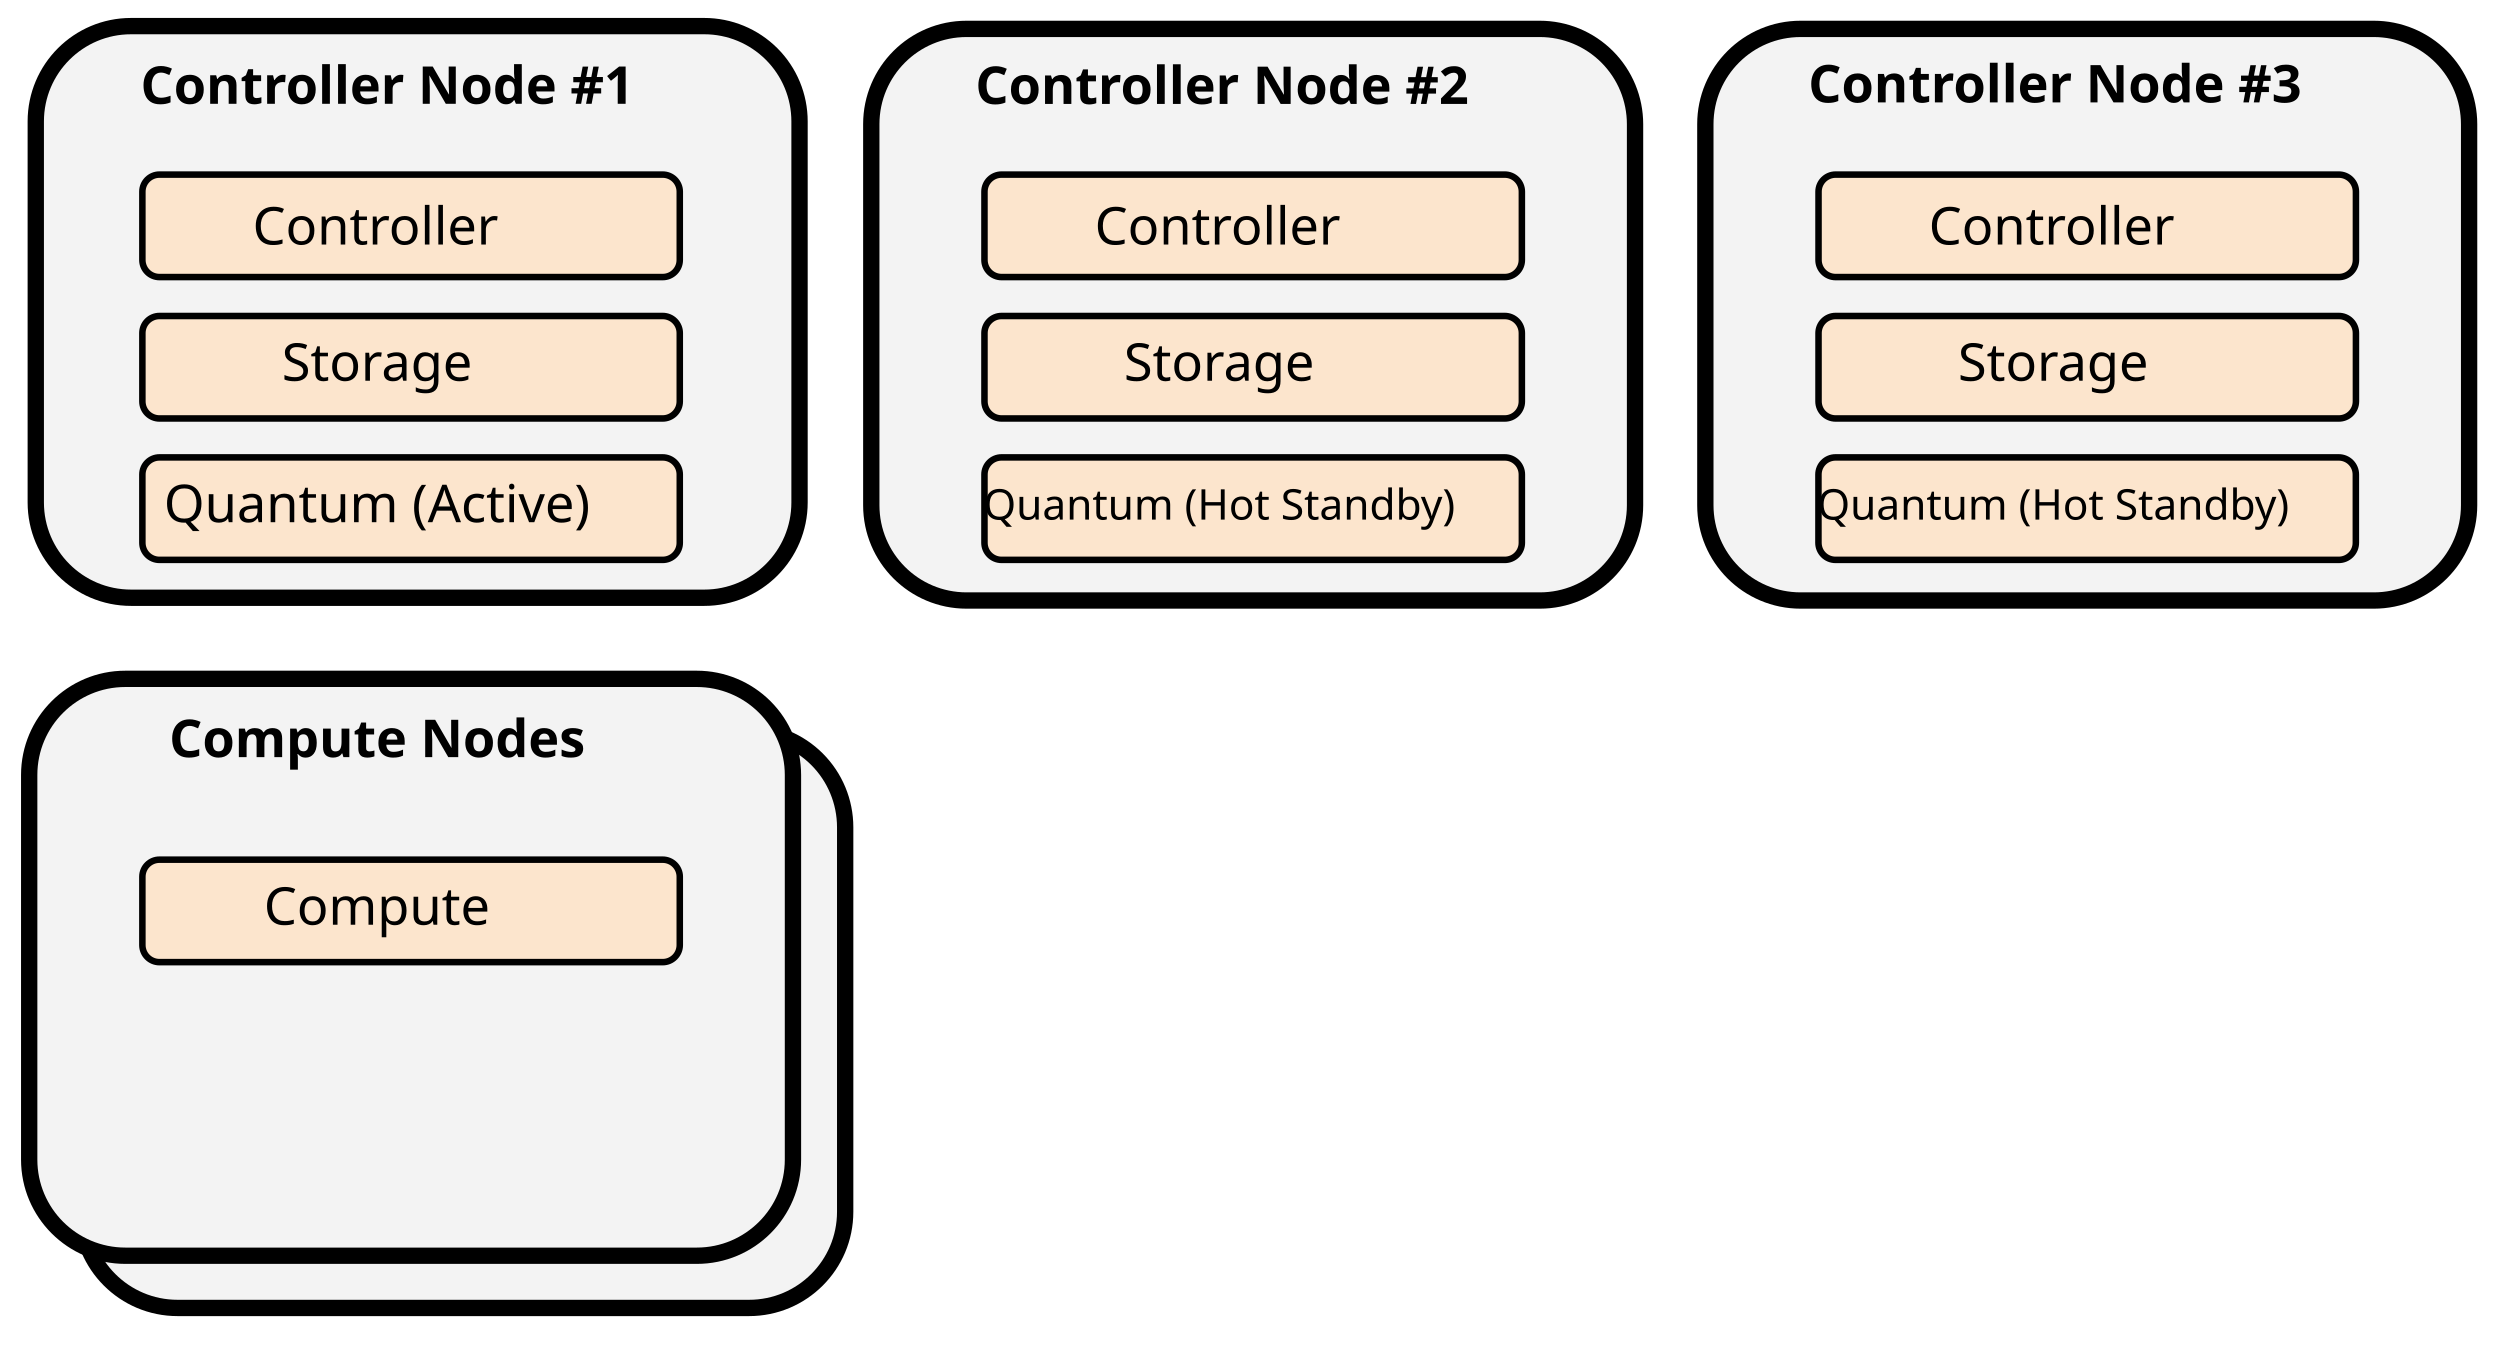
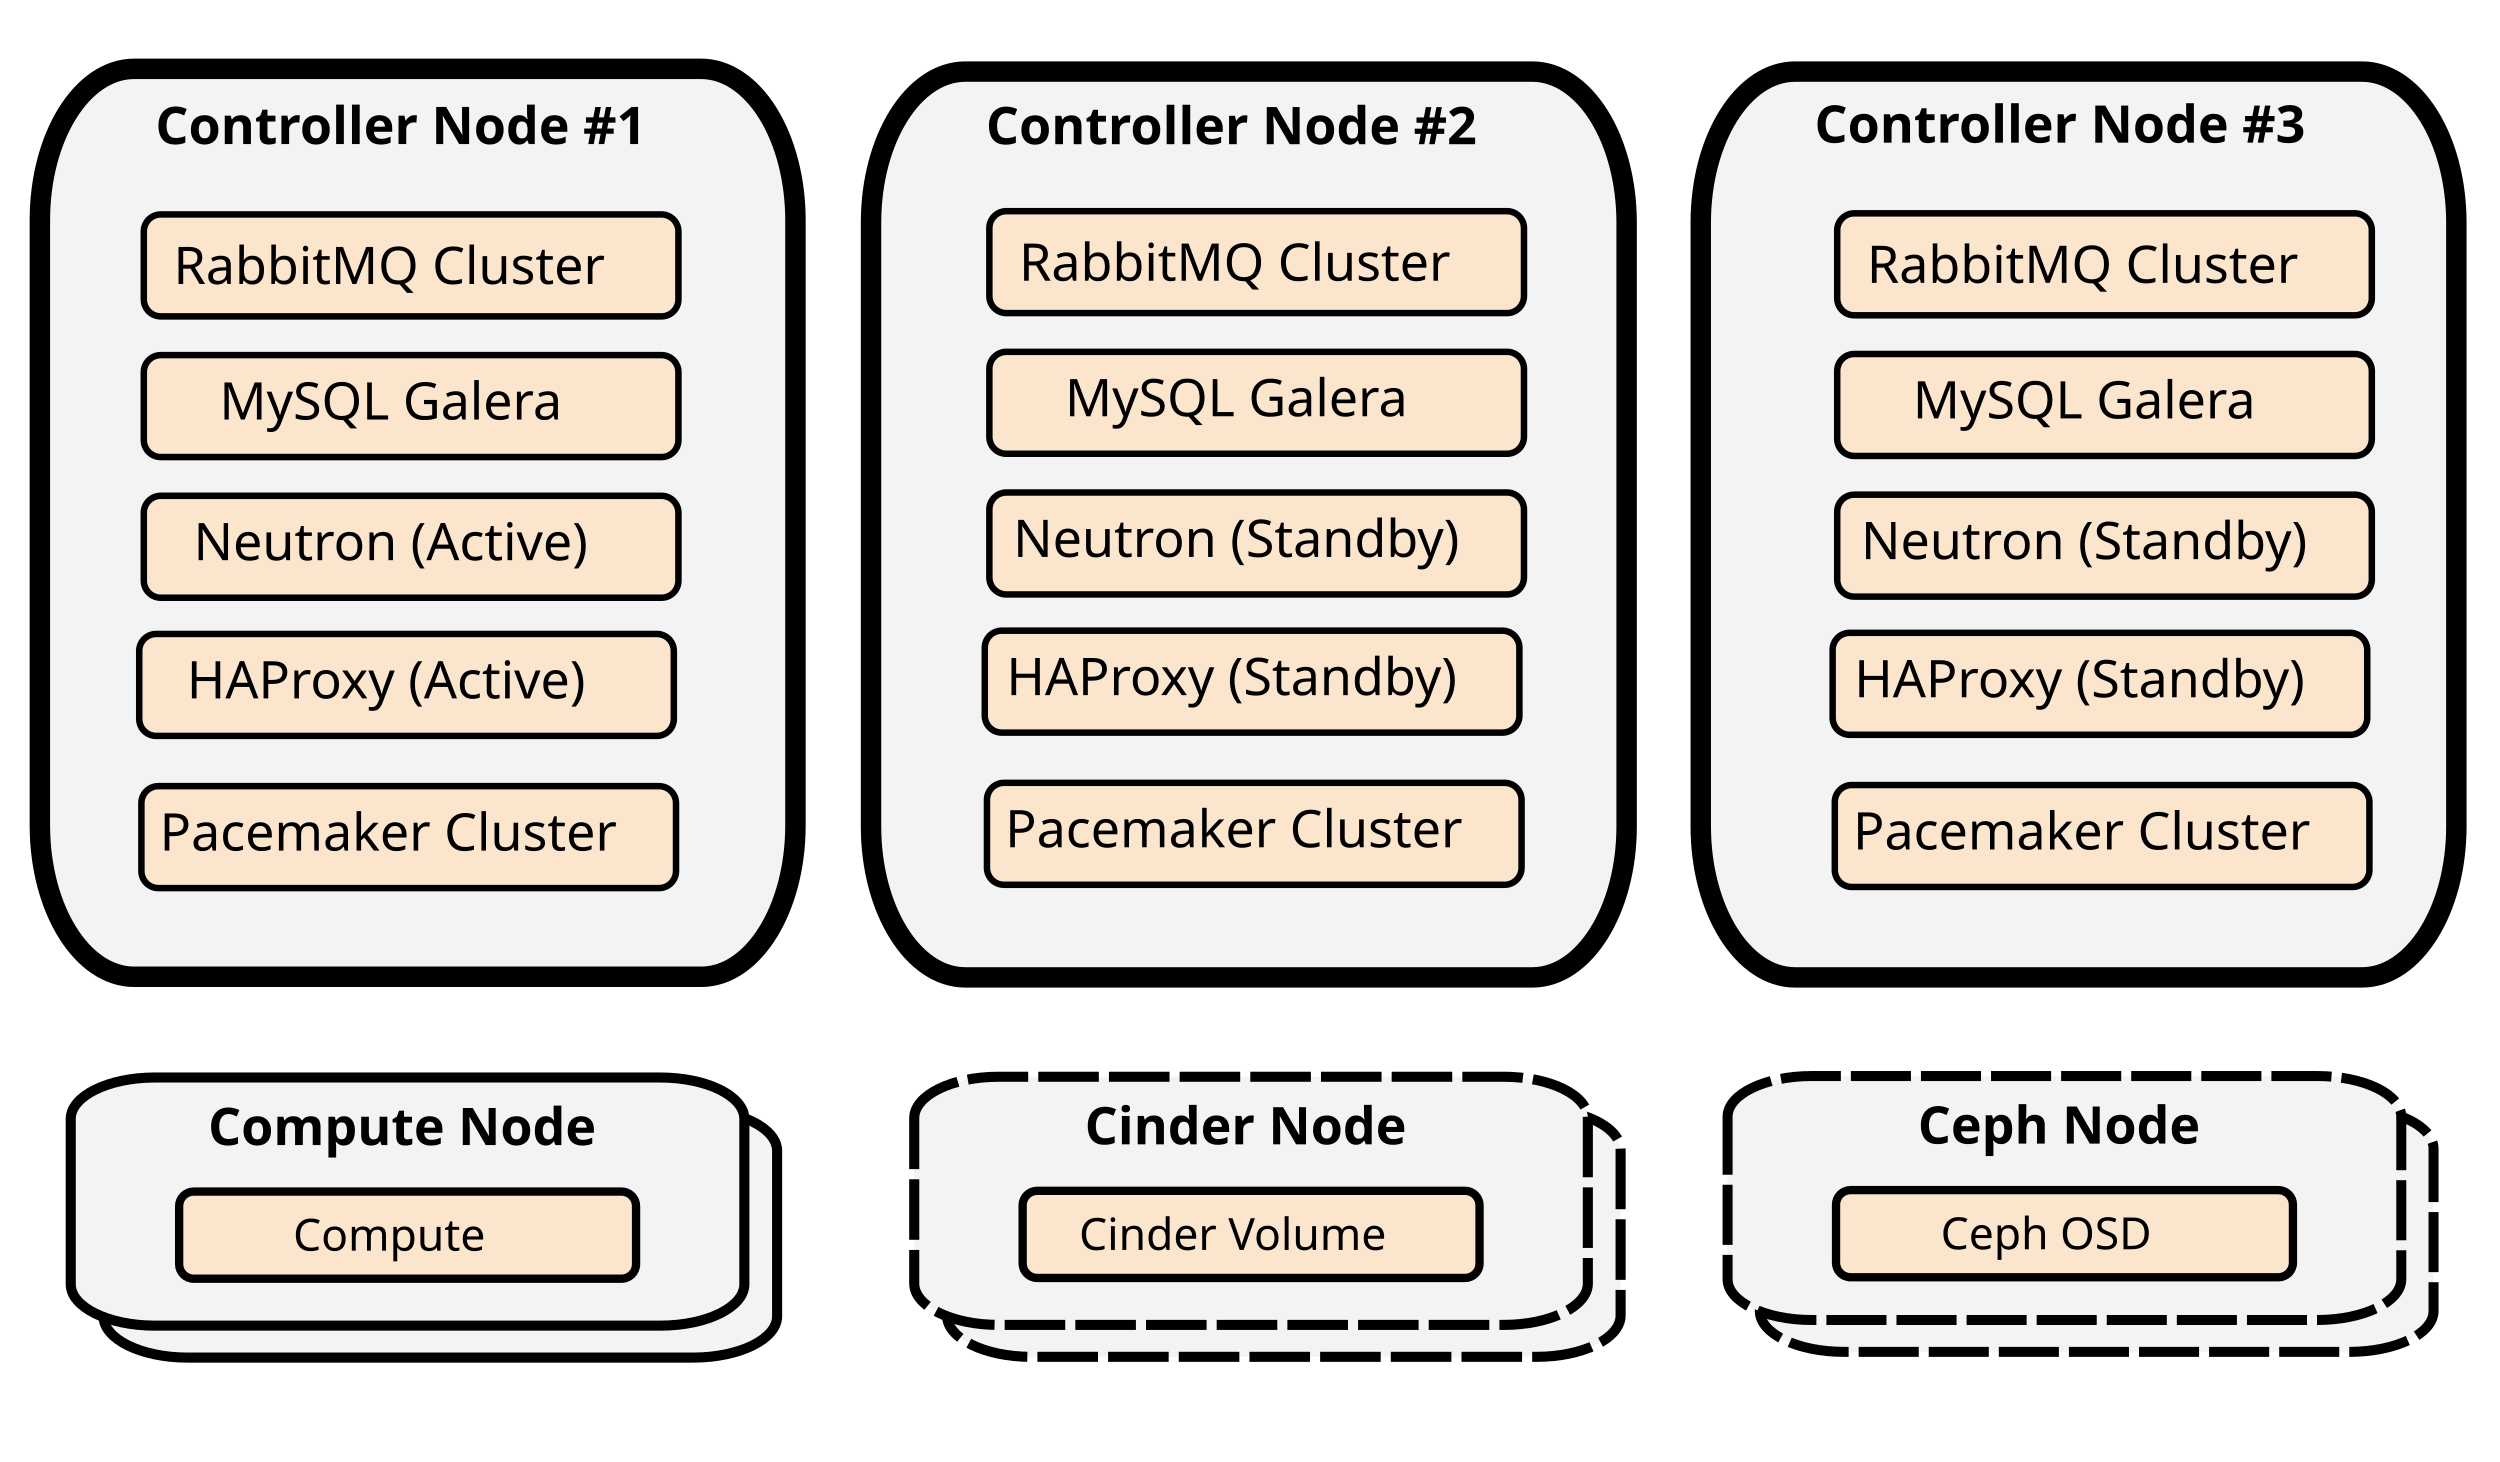
- <svg xmlns="http://www.w3.org/2000/svg" version="1.1" viewBox="0.0 0.0 766.0 412.0" fill="none" stroke="none" stroke-linecap="square" stroke-miterlimit="10" id="svg2" width="100%" height="100%">
+ <svg xmlns="http://www.w3.org/2000/svg" version="1.1" viewBox="0 0 770 450" stroke-miterlimit="10" id="svg2" width="100%" height="100%" style="fill:none;stroke:none">
  <defs id="defs101" />
  <clipPath id="p.0">
-     <path d="m0 0l766.0 0l0 412.0l-766.0 0l0 -412.0z" clip-rule="nonzero" id="path5" />
+     <path d="M 0,0 766,0 766,412 0,412 0,0 z" clip-rule="nonzero" id="path5" />
  </clipPath>
-   <g clip-path="url(#p.0)" id="g7">
-     <path fill="#000000" fill-opacity="0.0" d="m0 0l766.871 0l0 412.932l-766.871 0z" fill-rule="nonzero" id="path9" />
-     <path fill="#f3f3f3" d="m24.946 253.46l0 0c0 -16.27 13.19 -29.46 29.46 -29.46l175.096 0c7.813 0 15.307 3.104 20.831 8.629c5.525 5.525 8.629 13.018 8.629 20.831l0 117.836c0 16.27 -13.19 29.46 -29.46 29.46l-175.096 0l0 0c-16.27 0 -29.46 -13.19 -29.46 -29.46z" fill-rule="nonzero" id="path11" style="stroke:#000000;stroke-opacity:1;stroke-width:5;stroke-miterlimit:10;stroke-dasharray:none" />
-     <path fill="#f3f3f3" d="m10.962 37.192l0 0c0 -16.122 13.07 -29.192 29.192 -29.192l175.631 0c7.742 0 15.167 3.076 20.642 8.55c5.475 5.475 8.55 12.9 8.55 20.642l0 116.765c0 16.122 -13.07 29.192 -29.192 29.192l-175.631 0l0 0c-16.122 0 -29.192 -13.07 -29.192 -29.192z" fill-rule="nonzero" id="path15" style="stroke:#000000;stroke-opacity:1;stroke-width:5;stroke-miterlimit:10;stroke-dasharray:none" />
-     <path fill="#fce5cd" d="m43.623 58.727l0 0c0 -2.89 2.343 -5.234 5.234 -5.234l154.194 0c1.388 0 2.719 0.551 3.701 1.533c0.982 0.982 1.533 2.313 1.533 3.701l0 20.934c0 2.89 -2.343 5.234 -5.234 5.234l-154.194 0l0 0c-2.89 0 -5.234 -2.343 -5.234 -5.234z" fill-rule="nonzero" id="path21" style="stroke:#000000;stroke-opacity:1;stroke-width:2;stroke-miterlimit:10;stroke-dasharray:none" />
-     <path d="m 43.623,102.054 0,0 c 0,-2.89 2.343,-5.234 5.234,-5.234 l 154.194,0 c 1.388,0 2.719,0.551 3.701,1.533 0.982,0.982 1.533,2.313 1.533,3.701 l 0,20.934 c 0,2.89 -2.343,5.234 -5.234,5.234 l -154.194,0 0,0 c -2.89,0 -5.234,-2.343 -5.234,-5.234 z" id="path27" style="fill:#fce5cd;fill-rule:nonzero;stroke:#000000;stroke-width:2;stroke-miterlimit:10;stroke-opacity:1;stroke-dasharray:none" />
-     <path fill="#f3f3f3" d="m8.946 237.46l0 0c0 -16.27 13.19 -29.46 29.46 -29.46l175.096 0c7.813 0 15.307 3.104 20.831 8.629c5.525 5.525 8.629 13.018 8.629 20.831l0 117.836c0 16.27 -13.19 29.46 -29.46 29.46l-175.096 0l0 0c-16.27 0 -29.46 -13.19 -29.46 -29.46z" fill-rule="nonzero" id="path33" style="stroke:#000000;stroke-opacity:1;stroke-width:5;stroke-miterlimit:10;stroke-dasharray:none" />
-     <path d="m 43.623,268.635 0,0 c 0,-2.89 2.343,-5.234 5.234,-5.234 l 154.194,0 c 1.388,0 2.719,0.551 3.701,1.533 0.982,0.982 1.533,2.313 1.533,3.701 l 0,20.934 c 0,2.89 -2.343,5.234 -5.234,5.234 l -154.194,0 0,0 c -2.89,0 -5.234,-2.343 -5.234,-5.234 z" id="path39" style="fill:#fce5cd;fill-rule:nonzero;stroke:#000000;stroke-width:2;stroke-miterlimit:10;stroke-opacity:1;stroke-dasharray:none" />
-     <path fill="#f3f3f3" d="m266.962 38.043l0 0c0 -16.122 13.07 -29.192 29.192 -29.192l175.631 0c7.742 0 15.167 3.076 20.642 8.55c5.475 5.475 8.55 12.9 8.55 20.642l0 116.765c0 16.122 -13.07 29.192 -29.192 29.192l-175.631 0l0 0c-16.122 0 -29.192 -13.07 -29.192 -29.192z" fill-rule="nonzero" id="path45" style="stroke:#000000;stroke-opacity:1;stroke-width:5;stroke-miterlimit:10;stroke-dasharray:none" />
-     <path d="m522.519 38.043l0 0c0 -16.122 13.07 -29.192 29.192 -29.192l175.631 0c7.742 0 15.167 3.076 20.642 8.55c5.475 5.475 8.55 12.9 8.55 20.642l0 116.765c0 16.122 -13.07 29.192 -29.192 29.192l-175.631 0l0 0c-16.122 0 -29.192 -13.07 -29.192 -29.192z" id="path63" style="stroke:#000000;stroke-opacity:1;stroke-width:5;stroke-miterlimit:10;stroke-dasharray:none" fill-rule="nonzero" fill="#f3f3f3" />
-     <path d="m 43.623,145.381 0,0 c 0,-2.89 2.343,-5.234 5.234,-5.234 l 154.194,0 c 1.388,0 2.719,0.551 3.701,1.533 0.982,0.982 1.533,2.313 1.533,3.701 l 0,20.934 c 0,2.891 -2.343,5.234 -5.234,5.234 l -154.194,0 0,0 c -2.89,0 -5.234,-2.343 -5.234,-5.234 z" id="path81" style="fill:#fce5cd;fill-rule:nonzero;stroke:#000000;stroke-width:2;stroke-miterlimit:10;stroke-opacity:1;stroke-dasharray:none" />
-     <text xml:space="preserve" style="font-size:16px;font-style:normal;font-weight:bold;text-align:center;line-height:125%;letter-spacing:0px;word-spacing:0px;text-anchor:middle;fill:#000000;fill-opacity:1;stroke:none;font-family:PT Sans;-inkscape-font-specification:PT Sans Bold;font-stretch:normal;font-variant:normal" x="129.044" y="31.808" id="text3080">
-       <tspan id="tspan3082" x="129.044" y="31.808" style="font-weight:bold;-inkscape-font-specification:PT Sans Bold;font-family:PT Sans;font-style:normal;font-stretch:normal;font-variant:normal">Controller Node #1</tspan>
-     </text>
-     <text xml:space="preserve" style="font-size:16px;font-style:normal;font-weight:bold;text-align:center;line-height:125%;letter-spacing:0px;word-spacing:0px;text-anchor:middle;fill:#000000;fill-opacity:1;stroke:none;font-family:PT Sans;-inkscape-font-specification:PT Sans Bold;font-stretch:normal;font-variant:normal" x="384.843" y="31.853" id="text3080-1">
-       <tspan id="tspan3082-7" x="384.843" y="31.853" style="font-weight:bold;-inkscape-font-specification:PT Sans Bold;font-family:PT Sans;font-style:normal;font-stretch:normal;font-variant:normal">Controller Node #2</tspan>
-     </text>
-     <text xml:space="preserve" style="font-size:16px;font-style:normal;font-weight:bold;text-align:center;line-height:125%;letter-spacing:0px;word-spacing:0px;text-anchor:middle;fill:#000000;fill-opacity:1;stroke:none;font-family:PT Sans;-inkscape-font-specification:PT Sans Bold;font-stretch:normal;font-variant:normal" x="640.041" y="31.379" id="text3080-4">
-       <tspan id="tspan3082-0" x="640.041" y="31.379" style="font-weight:bold;-inkscape-font-specification:PT Sans Bold;font-family:PT Sans;font-style:normal;font-stretch:normal;font-variant:normal">Controller Node #3</tspan>
-     </text>
-     <text xml:space="preserve" style="font-size:16px;font-style:normal;font-weight:normal;text-align:center;line-height:125%;letter-spacing:0px;word-spacing:0px;text-anchor:middle;fill:#000000;fill-opacity:1;stroke:none;font-family:PT Sans;-inkscape-font-specification:PT Sans;font-stretch:normal;font-variant:normal" x="125.454" y="74.921" id="text3114-52">
-       <tspan id="tspan3116-7" x="125.454" y="74.921">Controller</tspan>
-     </text>
-     <text xml:space="preserve" style="font-size:16px;font-style:normal;font-weight:normal;text-align:center;line-height:125%;letter-spacing:0px;word-spacing:0px;text-anchor:middle;fill:#000000;fill-opacity:1;stroke:none;font-family:PT Sans;-inkscape-font-specification:PT Sans;font-stretch:normal;font-variant:normal" x="125.93" y="116.662" id="text3120-6">
-       <tspan id="tspan3122-1" x="125.93" y="116.662">Storage</tspan>
-     </text>
-     <text xml:space="preserve" style="font-size:16px;font-style:normal;font-weight:normal;text-align:center;line-height:125%;letter-spacing:0px;word-spacing:0px;text-anchor:middle;fill:#000000;fill-opacity:1;stroke:none;font-family:PT Sans;-inkscape-font-specification:PT Sans;font-stretch:normal;font-variant:normal" x="125.907" y="159.992" id="text3124-4">
-       <tspan id="tspan3126-2" x="125.907" y="159.992">Quantum (Active)</tspan>
-     </text>
-     <text xml:space="preserve" style="font-size:16px;font-style:normal;font-weight:bold;text-align:center;line-height:125%;letter-spacing:0px;word-spacing:0px;text-anchor:middle;fill:#000000;fill-opacity:1;stroke:none;font-family:PT Sans;-inkscape-font-specification:PT Sans Bold;font-stretch:normal;font-variant:normal" x="125.965" y="231.975" id="text3080-3">
-       <tspan id="tspan3082-2" x="125.965" y="231.975" style="font-weight:bold;-inkscape-font-specification:PT Sans Bold;font-family:PT Sans;font-style:normal;font-stretch:normal;font-variant:normal">Compute Nodes</tspan>
-     </text>
-     <text xml:space="preserve" style="font-size:16px;font-style:normal;font-weight:normal;text-align:center;line-height:125%;letter-spacing:0px;word-spacing:0px;text-anchor:middle;fill:#000000;fill-opacity:1;stroke:none;font-family:PT Sans;-inkscape-font-specification:PT Sans;font-stretch:normal;font-variant:normal" x="125.891" y="283.337" id="text3232">
-       <tspan id="tspan3234" x="125.891" y="283.337">Compute</tspan>
-     </text>
-     <path d="m 301.639,58.727 0,0 c 0,-2.89 2.343,-5.234 5.234,-5.234 l 154.194,0 c 1.388,0 2.719,0.551 3.701,1.533 0.982,0.982 1.533,2.313 1.533,3.701 l 0,20.934 c 0,2.89 -2.343,5.234 -5.234,5.234 l -154.194,0 0,0 c -2.89,0 -5.234,-2.343 -5.234,-5.234 z" id="path21-1" style="fill:#fce5cd;fill-rule:nonzero;stroke:#000000;stroke-width:2;stroke-miterlimit:10;stroke-opacity:1;stroke-dasharray:none" />
-     <path d="m 301.639,102.054 0,0 c 0,-2.89 2.343,-5.234 5.234,-5.234 l 154.194,0 c 1.388,0 2.719,0.551 3.701,1.533 0.982,0.982 1.533,2.313 1.533,3.701 l 0,20.934 c 0,2.89 -2.343,5.234 -5.234,5.234 l -154.194,0 0,0 c -2.89,0 -5.234,-2.343 -5.234,-5.234 z" id="path27-7" style="fill:#fce5cd;fill-rule:nonzero;stroke:#000000;stroke-width:2;stroke-miterlimit:10;stroke-opacity:1;stroke-dasharray:none" />
-     <path d="m 301.639,145.381 0,0 c 0,-2.89 2.343,-5.234 5.234,-5.234 l 154.194,0 c 1.388,0 2.719,0.551 3.701,1.533 0.982,0.982 1.533,2.313 1.533,3.701 l 0,20.934 c 0,2.891 -2.343,5.234 -5.234,5.234 l -154.194,0 0,0 c -2.89,0 -5.234,-2.343 -5.234,-5.234 z" id="path81-4" style="fill:#fce5cd;fill-rule:nonzero;stroke:#000000;stroke-width:2;stroke-miterlimit:10;stroke-opacity:1;stroke-dasharray:none" />
-     <text xml:space="preserve" style="font-size:16px;font-style:normal;font-weight:normal;text-align:center;line-height:125%;letter-spacing:0px;word-spacing:0px;text-anchor:middle;fill:#000000;fill-opacity:1;stroke:none;font-family:PT Sans;-inkscape-font-specification:PT Sans;font-stretch:normal;font-variant:normal" x="383.469" y="74.921" id="text3114-52-0">
-       <tspan id="tspan3116-7-9" x="383.469" y="74.921">Controller</tspan>
-     </text>
-     <text xml:space="preserve" style="font-size:16px;font-style:normal;font-weight:normal;text-align:center;line-height:125%;letter-spacing:0px;word-spacing:0px;text-anchor:middle;fill:#000000;fill-opacity:1;stroke:none;font-family:PT Sans;-inkscape-font-specification:PT Sans;font-stretch:normal;font-variant:normal" x="383.946" y="116.662" id="text3120-6-4">
-       <tspan id="tspan3122-1-8" x="383.946" y="116.662">Storage</tspan>
-     </text>
-     <text xml:space="preserve" style="font-size:16px;font-style:normal;font-weight:normal;text-align:center;line-height:125%;letter-spacing:0px;word-spacing:0px;text-anchor:middle;fill:#000000;fill-opacity:1;stroke:none;font-family:PT Sans;-inkscape-font-specification:PT Sans;font-stretch:normal;font-variant:normal" x="383.931" y="159.215" id="text3124-1">
-       <tspan id="tspan3126-1" x="383.931" y="159.215" style="font-size:13px;-inkscape-font-specification:PT Sans;font-family:PT Sans;font-weight:normal;font-style:normal;font-stretch:normal;font-variant:normal">Quantum (Hot Standby)</tspan>
-     </text>
-     <path d="m 557.196,58.727 0,0 c 0,-2.89 2.343,-5.234 5.234,-5.234 l 154.194,0 c 1.388,0 2.719,0.551 3.701,1.533 0.982,0.982 1.533,2.313 1.533,3.701 l 0,20.934 c 0,2.89 -2.343,5.234 -5.234,5.234 l -154.194,0 0,0 c -2.89,0 -5.234,-2.343 -5.234,-5.234 z" id="path21-1-4" style="fill:#fce5cd;fill-rule:nonzero;stroke:#000000;stroke-width:2;stroke-miterlimit:10;stroke-opacity:1;stroke-dasharray:none" />
-     <path d="m 557.196,102.054 0,0 c 0,-2.89 2.343,-5.234 5.234,-5.234 l 154.194,0 c 1.388,0 2.719,0.551 3.701,1.533 0.982,0.982 1.533,2.313 1.533,3.701 l 0,20.934 c 0,2.89 -2.343,5.234 -5.234,5.234 l -154.194,0 0,0 c -2.89,0 -5.234,-2.343 -5.234,-5.234 z" id="path27-7-5" style="fill:#fce5cd;fill-rule:nonzero;stroke:#000000;stroke-width:2;stroke-miterlimit:10;stroke-opacity:1;stroke-dasharray:none" />
-     <path d="m 557.17,145.381 0,0 c 0,-2.89 2.343,-5.234 5.234,-5.234 l 154.194,0 c 1.388,0 2.719,0.551 3.701,1.533 0.982,0.982 1.533,2.313 1.533,3.701 l 0,20.934 c 0,2.891 -2.343,5.234 -5.234,5.234 l -154.194,0 0,0 c -2.89,0 -5.234,-2.343 -5.234,-5.234 z" id="path81-4-5" style="fill:#fce5cd;fill-rule:nonzero;stroke:#000000;stroke-width:2;stroke-miterlimit:10;stroke-opacity:1;stroke-dasharray:none" />
-     <text xml:space="preserve" style="font-size:16px;font-style:normal;font-weight:normal;text-align:center;line-height:125%;letter-spacing:0px;word-spacing:0px;text-anchor:middle;fill:#000000;fill-opacity:1;stroke:none;font-family:PT Sans;-inkscape-font-specification:PT Sans;font-stretch:normal;font-variant:normal" x="639.027" y="74.921" id="text3114-52-0-1">
-       <tspan id="tspan3116-7-9-7" x="639.027" y="74.921">Controller</tspan>
-     </text>
-     <text xml:space="preserve" style="font-size:16px;font-style:normal;font-weight:normal;text-align:center;line-height:125%;letter-spacing:0px;word-spacing:0px;text-anchor:middle;fill:#000000;fill-opacity:1;stroke:none;font-family:PT Sans;-inkscape-font-specification:PT Sans;font-stretch:normal;font-variant:normal" x="639.503" y="116.662" id="text3120-6-4-1">
-       <tspan id="tspan3122-1-8-1" x="639.503" y="116.662">Storage</tspan>
-     </text>
-     <text xml:space="preserve" style="font-size:16px;font-style:normal;font-weight:normal;text-align:center;line-height:125%;letter-spacing:0px;word-spacing:0px;text-anchor:middle;fill:#000000;fill-opacity:1;stroke:none;font-family:PT Sans;-inkscape-font-specification:PT Sans;font-stretch:normal;font-variant:normal" x="639.462" y="159.215" id="text3124-1-5">
-       <tspan id="tspan3126-1-2" x="639.462" y="159.215" style="font-size:13px;-inkscape-font-specification:PT Sans;font-family:PT Sans;font-weight:normal;font-style:normal;font-stretch:normal;font-variant:normal">Quantum (Hot Standby)</tspan>
-     </text>
-   </g>
+   <path style="fill:#000000;fill-opacity:0;fill-rule:nonzero" id="path9" d="m 0.67,12.556 766.871,0 0,412.932 -766.871,0 z" />
+   <path style="fill:#f3f3f3;fill-rule:nonzero;stroke:#000000;stroke-width:6.3;stroke-miterlimit:10;stroke-opacity:1;stroke-dasharray:none" id="path15" d="m 12.281,67.814 0,0 c 0,-25.741 12.997,-46.608 29.03,-46.608 l 174.656,0 c 7.699,0 15.083,4.91 20.527,13.651 5.444,8.741 8.503,20.596 8.503,32.957 l 0,186.427 c 0,25.741 -12.997,46.608 -29.03,46.608 l -174.656,0 0,0 c -16.033,0 -29.03,-20.867 -29.03,-46.608 z" />
+   <path style="fill:#fce5cd;fill-rule:nonzero;stroke:#000000;stroke-width:2;stroke-miterlimit:10;stroke-opacity:1;stroke-dasharray:none" id="path21" d="m 44.293,71.283 0,0 c 0,-2.89 2.343,-5.234 5.234,-5.234 l 154.194,0 c 1.388,0 2.719,0.551 3.701,1.533 0.982,0.982 1.533,2.313 1.533,3.701 l 0,20.934 c 0,2.89 -2.343,5.234 -5.234,5.234 l -154.194,0 0,0 c -2.89,0 -5.234,-2.343 -5.234,-5.234 z" />
+   <path style="fill:#fce5cd;fill-rule:nonzero;stroke:#000000;stroke-width:2;stroke-miterlimit:10;stroke-opacity:1;stroke-dasharray:none" id="path27" d="m 44.293,114.61 0,0 c 0,-2.89 2.343,-5.234 5.234,-5.234 l 154.194,0 c 1.388,0 2.719,0.551 3.701,1.533 0.982,0.982 1.533,2.313 1.533,3.701 l 0,20.934 c 0,2.89 -2.343,5.234 -5.234,5.234 l -154.194,0 0,0 c -2.89,0 -5.234,-2.343 -5.234,-5.234 z" />
+   <path style="fill:#f3f3f3;fill-rule:nonzero;stroke:#000000;stroke-width:6.293;stroke-miterlimit:10;stroke-opacity:1;stroke-dasharray:none" id="path45" d="m 268.278,68.551 0,0 c 0,-25.68 12.998,-46.498 29.031,-46.498 l 174.661,0 c 7.699,0 15.084,4.899 20.528,13.619 5.444,8.72 8.503,20.547 8.503,32.879 l 0,185.985 c 0,25.68 -12.998,46.498 -29.031,46.498 l -174.661,0 0,0 c -16.033,0 -29.031,-20.818 -29.031,-46.498 z" />
+   <path style="fill:#f3f3f3;fill-rule:nonzero;stroke:#000000;stroke-width:6.293;stroke-miterlimit:10;stroke-opacity:1;stroke-dasharray:none" id="path63" d="m 523.835,68.551 0,0 c 0,-25.68 12.998,-46.498 29.031,-46.498 l 174.661,0 c 7.699,0 15.084,4.899 20.528,13.619 5.444,8.72 8.503,20.547 8.503,32.879 l 0,185.985 c 0,25.68 -12.998,46.498 -29.031,46.498 l -174.661,0 0,0 c -16.033,0 -29.031,-20.818 -29.031,-46.498 z" />
+   <path style="fill:#fce5cd;fill-rule:nonzero;stroke:#000000;stroke-width:2;stroke-miterlimit:10;stroke-opacity:1;stroke-dasharray:none" id="path81" d="m 44.293,157.937 0,0 c 0,-2.89 2.343,-5.234 5.234,-5.234 l 154.194,0 c 1.388,0 2.719,0.551 3.701,1.533 0.982,0.982 1.533,2.313 1.533,3.701 l 0,20.934 c 0,2.891 -2.343,5.234 -5.234,5.234 l -154.194,0 0,0 c -2.89,0 -5.234,-2.343 -5.234,-5.234 z" />
+   <text id="text3080" y="44.364" x="129.713" style="font-size:16px;font-style:normal;font-variant:normal;font-weight:bold;font-stretch:normal;text-align:center;line-height:125%;letter-spacing:0px;word-spacing:0px;text-anchor:middle;fill:#000000;fill-opacity:1;stroke:none;font-family:PT Sans;-inkscape-font-specification:PT Sans Bold" xml:space="preserve">
+     <tspan style="font-style:normal;font-variant:normal;font-weight:bold;font-stretch:normal;font-family:PT Sans;-inkscape-font-specification:PT Sans Bold" y="44.364" x="129.713" id="tspan3082">Controller Node #1</tspan>
+   </text>
+   <text id="text3080-1" y="44.409" x="385.513" style="font-size:16px;font-style:normal;font-variant:normal;font-weight:bold;font-stretch:normal;text-align:center;line-height:125%;letter-spacing:0px;word-spacing:0px;text-anchor:middle;fill:#000000;fill-opacity:1;stroke:none;font-family:PT Sans;-inkscape-font-specification:PT Sans Bold" xml:space="preserve">
+     <tspan style="font-style:normal;font-variant:normal;font-weight:bold;font-stretch:normal;font-family:PT Sans;-inkscape-font-specification:PT Sans Bold" y="44.409" x="385.513" id="tspan3082-7">Controller Node #2</tspan>
+   </text>
+   <text id="text3080-4" y="43.935" x="640.71" style="font-size:16px;font-style:normal;font-variant:normal;font-weight:bold;font-stretch:normal;text-align:center;line-height:125%;letter-spacing:0px;word-spacing:0px;text-anchor:middle;fill:#000000;fill-opacity:1;stroke:none;font-family:PT Sans;-inkscape-font-specification:PT Sans Bold" xml:space="preserve">
+     <tspan style="font-style:normal;font-variant:normal;font-weight:bold;font-stretch:normal;font-family:PT Sans;-inkscape-font-specification:PT Sans Bold" y="43.935" x="640.71" id="tspan3082-0">Controller Node #3</tspan>
+   </text>
+   <text id="text3114-52" y="87.477" x="126.123" style="font-size:16px;font-style:normal;font-variant:normal;font-weight:normal;font-stretch:normal;text-align:center;line-height:125%;letter-spacing:0px;word-spacing:0px;text-anchor:middle;fill:#000000;fill-opacity:1;stroke:none;font-family:PT Sans;-inkscape-font-specification:PT Sans" xml:space="preserve">
+     <tspan y="87.477" x="126.123" id="tspan3116-7">RabbitMQ Cluster</tspan>
+   </text>
+   <text id="text3120-6" y="129.218" x="126.6" style="font-size:16px;font-style:normal;font-variant:normal;font-weight:normal;font-stretch:normal;text-align:center;line-height:125%;letter-spacing:0px;word-spacing:0px;text-anchor:middle;fill:#000000;fill-opacity:1;stroke:none;font-family:PT Sans;-inkscape-font-specification:PT Sans" xml:space="preserve">
+     <tspan y="129.218" x="126.6" id="tspan3122-1">MySQL Galera</tspan>
+   </text>
+   <text id="text3124-4" y="172.548" x="126.576" style="font-size:16px;font-style:normal;font-variant:normal;font-weight:normal;font-stretch:normal;text-align:center;line-height:125%;letter-spacing:0px;word-spacing:0px;text-anchor:middle;fill:#000000;fill-opacity:1;stroke:none;font-family:PT Sans;-inkscape-font-specification:PT Sans" xml:space="preserve">
+     <tspan y="172.548" x="126.576" id="tspan3126-2">Neutron (Active)</tspan>
+   </text>
+   <path style="fill:#fce5cd;fill-rule:nonzero;stroke:#000000;stroke-width:2;stroke-miterlimit:10;stroke-opacity:1;stroke-dasharray:none" id="path81-3" d="m 42.881,200.493 0,0 c 0,-2.89 2.343,-5.234 5.234,-5.234 l 154.194,0 c 1.388,0 2.719,0.551 3.701,1.533 0.982,0.982 1.533,2.313 1.533,3.701 l 0,20.934 c 0,2.891 -2.343,5.234 -5.234,5.234 l -154.194,0 0,0 c -2.89,0 -5.234,-2.343 -5.234,-5.234 z" />
+   <text id="text3124-4-7" y="215.104" x="125.165" style="font-size:16px;font-style:normal;font-variant:normal;font-weight:normal;font-stretch:normal;text-align:center;line-height:125%;letter-spacing:0px;word-spacing:0px;text-anchor:middle;fill:#000000;fill-opacity:1;stroke:none;font-family:PT Sans;-inkscape-font-specification:PT Sans" xml:space="preserve">
+     <tspan y="215.104" x="125.165" id="tspan3126-2-4">HAProxy (Active)</tspan>
+   </text>
+   <path style="fill:#fce5cd;fill-rule:nonzero;stroke:#000000;stroke-width:2;stroke-miterlimit:10;stroke-opacity:1;stroke-dasharray:none" id="path81-3-0" d="m 43.55,247.363 0,0 c 0,-2.89 2.343,-5.234 5.234,-5.234 l 154.194,0 c 1.388,0 2.719,0.551 3.701,1.533 0.982,0.982 1.533,2.313 1.533,3.701 l 0,20.934 c 0,2.891 -2.343,5.234 -5.234,5.234 l -154.194,0 0,0 c -2.89,0 -5.234,-2.343 -5.234,-5.234 z" />
+   <text id="text3124-4-7-4" y="261.975" x="125.834" style="font-size:16px;font-style:normal;font-variant:normal;font-weight:normal;font-stretch:normal;text-align:center;line-height:125%;letter-spacing:0px;word-spacing:0px;text-anchor:middle;fill:#000000;fill-opacity:1;stroke:none;font-family:PT Sans;-inkscape-font-specification:PT Sans" xml:space="preserve">
+     <tspan y="261.975" x="125.834" id="tspan3126-2-4-4">Pacemaker Cluster</tspan>
+   </text>
+   <path style="fill:#fce5cd;fill-rule:nonzero;stroke:#000000;stroke-width:2;stroke-miterlimit:10;stroke-opacity:1;stroke-dasharray:none" id="path21-5" d="m 565.859,70.939 0,0 c 0,-2.89 2.343,-5.234 5.234,-5.234 l 154.194,0 c 1.388,0 2.719,0.551 3.701,1.533 0.982,0.982 1.533,2.313 1.533,3.701 l 0,20.934 c 0,2.89 -2.343,5.234 -5.234,5.234 l -154.194,0 0,0 c -2.89,0 -5.234,-2.343 -5.234,-5.234 z" />
+   <path style="fill:#fce5cd;fill-rule:nonzero;stroke:#000000;stroke-width:2;stroke-miterlimit:10;stroke-opacity:1;stroke-dasharray:none" id="path27-2" d="m 565.859,114.265 0,0 c 0,-2.89 2.343,-5.234 5.234,-5.234 l 154.194,0 c 1.388,0 2.719,0.551 3.701,1.533 0.982,0.982 1.533,2.313 1.533,3.701 l 0,20.934 c 0,2.89 -2.343,5.234 -5.234,5.234 l -154.194,0 0,0 c -2.89,0 -5.234,-2.343 -5.234,-5.234 z" />
+   <path style="fill:#fce5cd;fill-rule:nonzero;stroke:#000000;stroke-width:2;stroke-miterlimit:10;stroke-opacity:1;stroke-dasharray:none" id="path81-1" d="m 565.859,157.592 0,0 c 0,-2.89 2.343,-5.234 5.234,-5.234 l 154.194,0 c 1.388,0 2.719,0.551 3.701,1.533 0.982,0.982 1.533,2.313 1.533,3.701 l 0,20.934 c 0,2.891 -2.343,5.234 -5.234,5.234 l -154.194,0 0,0 c -2.89,0 -5.234,-2.343 -5.234,-5.234 z" />
+   <text id="text3114-52-5" y="87.132" x="647.69" style="font-size:16px;font-style:normal;font-variant:normal;font-weight:normal;font-stretch:normal;text-align:center;line-height:125%;letter-spacing:0px;word-spacing:0px;text-anchor:middle;fill:#000000;fill-opacity:1;stroke:none;font-family:PT Sans;-inkscape-font-specification:PT Sans" xml:space="preserve">
+     <tspan y="87.132" x="647.69" id="tspan3116-7-3">RabbitMQ Cluster</tspan>
+   </text>
+   <text id="text3120-6-6" y="128.873" x="648.167" style="font-size:16px;font-style:normal;font-variant:normal;font-weight:normal;font-stretch:normal;text-align:center;line-height:125%;letter-spacing:0px;word-spacing:0px;text-anchor:middle;fill:#000000;fill-opacity:1;stroke:none;font-family:PT Sans;-inkscape-font-specification:PT Sans" xml:space="preserve">
+     <tspan y="128.873" x="648.167" id="tspan3122-1-1">MySQL Galera</tspan>
+   </text>
+   <text id="text3124-4-0" y="172.204" x="648.143" style="font-size:16px;font-style:normal;font-variant:normal;font-weight:normal;font-stretch:normal;text-align:center;line-height:125%;letter-spacing:0px;word-spacing:0px;text-anchor:middle;fill:#000000;fill-opacity:1;stroke:none;font-family:PT Sans;-inkscape-font-specification:PT Sans" xml:space="preserve">
+     <tspan y="172.204" x="648.143" id="tspan3126-2-6">Neutron (Standby)</tspan>
+   </text>
+   <path style="fill:#fce5cd;fill-rule:nonzero;stroke:#000000;stroke-width:2;stroke-miterlimit:10;stroke-opacity:1;stroke-dasharray:none" id="path81-3-3" d="m 564.448,200.148 0,0 c 0,-2.89 2.343,-5.234 5.234,-5.234 l 154.194,0 c 1.388,0 2.719,0.551 3.701,1.533 0.982,0.982 1.533,2.313 1.533,3.701 l 0,20.934 c 0,2.891 -2.343,5.234 -5.234,5.234 l -154.194,0 0,0 c -2.89,0 -5.234,-2.343 -5.234,-5.234 z" />
+   <text id="text3124-4-7-1" y="214.76" x="646.732" style="font-size:16px;font-style:normal;font-variant:normal;font-weight:normal;font-stretch:normal;text-align:center;line-height:125%;letter-spacing:0px;word-spacing:0px;text-anchor:middle;fill:#000000;fill-opacity:1;stroke:none;font-family:PT Sans;-inkscape-font-specification:PT Sans" xml:space="preserve">
+     <tspan y="214.76" x="646.732" id="tspan3126-2-4-9">HAProxy (Standby)</tspan>
+   </text>
+   <path style="fill:#fce5cd;fill-rule:nonzero;stroke:#000000;stroke-width:2;stroke-miterlimit:10;stroke-opacity:1;stroke-dasharray:none" id="path81-3-0-2" d="m 565.117,247.019 0,0 c 0,-2.89 2.343,-5.234 5.234,-5.234 l 154.194,0 c 1.388,0 2.719,0.551 3.701,1.533 0.982,0.982 1.533,2.313 1.533,3.701 l 0,20.934 c 0,2.891 -2.343,5.234 -5.234,5.234 l -154.194,0 0,0 c -2.89,0 -5.234,-2.343 -5.234,-5.234 z" />
+   <text id="text3124-4-7-4-9" y="261.63" x="647.401" style="font-size:16px;font-style:normal;font-variant:normal;font-weight:normal;font-stretch:normal;text-align:center;line-height:125%;letter-spacing:0px;word-spacing:0px;text-anchor:middle;fill:#000000;fill-opacity:1;stroke:none;font-family:PT Sans;-inkscape-font-specification:PT Sans" xml:space="preserve">
+     <tspan y="261.63" x="647.401" id="tspan3126-2-4-4-7">Pacemaker Cluster</tspan>
+   </text>
+   <path style="fill:#fce5cd;fill-rule:nonzero;stroke:#000000;stroke-width:2;stroke-miterlimit:10;stroke-opacity:1;stroke-dasharray:none" id="path21-4" d="m 304.723,70.269 0,0 c 0,-2.891 2.343,-5.234 5.234,-5.234 l 154.194,0 c 1.388,0 2.719,0.551 3.701,1.533 0.982,0.982 1.533,2.313 1.533,3.701 l 0,20.934 c 0,2.89 -2.343,5.234 -5.234,5.234 l -154.194,0 0,0 c -2.89,0 -5.234,-2.343 -5.234,-5.234 z" />
+   <path style="fill:#fce5cd;fill-rule:nonzero;stroke:#000000;stroke-width:2;stroke-miterlimit:10;stroke-opacity:1;stroke-dasharray:none" id="path27-5" d="m 304.723,113.596 0,0 c 0,-2.89 2.343,-5.234 5.234,-5.234 l 154.194,0 c 1.388,0 2.719,0.551 3.701,1.533 0.982,0.982 1.533,2.313 1.533,3.701 l 0,20.934 c 0,2.89 -2.343,5.234 -5.234,5.234 l -154.194,0 0,0 c -2.89,0 -5.234,-2.343 -5.234,-5.234 z" />
+   <path style="fill:#fce5cd;fill-rule:nonzero;stroke:#000000;stroke-width:2;stroke-miterlimit:10;stroke-opacity:1;stroke-dasharray:none" id="path81-12" d="m 304.723,156.923 0,0 c 0,-2.89 2.343,-5.234 5.234,-5.234 l 154.194,0 c 1.388,0 2.719,0.551 3.701,1.533 0.982,0.982 1.533,2.313 1.533,3.701 l 0,20.934 c 0,2.891 -2.343,5.234 -5.234,5.234 l -154.194,0 0,0 c -2.89,0 -5.234,-2.343 -5.234,-5.234 z" />
+   <text id="text3114-52-6" y="86.463" x="386.554" style="font-size:16px;font-style:normal;font-variant:normal;font-weight:normal;font-stretch:normal;text-align:center;line-height:125%;letter-spacing:0px;word-spacing:0px;text-anchor:middle;fill:#000000;fill-opacity:1;stroke:none;font-family:PT Sans;-inkscape-font-specification:PT Sans" xml:space="preserve">
+     <tspan y="86.463" x="386.554" id="tspan3116-7-2">RabbitMQ Cluster</tspan>
+   </text>
+   <text id="text3120-6-49" y="128.204" x="387.03" style="font-size:16px;font-style:normal;font-variant:normal;font-weight:normal;font-stretch:normal;text-align:center;line-height:125%;letter-spacing:0px;word-spacing:0px;text-anchor:middle;fill:#000000;fill-opacity:1;stroke:none;font-family:PT Sans;-inkscape-font-specification:PT Sans" xml:space="preserve">
+     <tspan y="128.204" x="387.03" id="tspan3122-1-80">MySQL Galera</tspan>
+   </text>
+   <text id="text3124-4-9" y="171.534" x="387.007" style="font-size:16px;font-style:normal;font-variant:normal;font-weight:normal;font-stretch:normal;text-align:center;line-height:125%;letter-spacing:0px;word-spacing:0px;text-anchor:middle;fill:#000000;fill-opacity:1;stroke:none;font-family:PT Sans;-inkscape-font-specification:PT Sans" xml:space="preserve">
+     <tspan y="171.534" x="387.007" id="tspan3126-2-47">Neutron (Standby)</tspan>
+   </text>
+   <path style="fill:#fce5cd;fill-rule:nonzero;stroke:#000000;stroke-width:2;stroke-miterlimit:10;stroke-opacity:1;stroke-dasharray:none" id="path81-3-9" d="m 303.311,199.479 0,0 c 0,-2.89 2.343,-5.234 5.234,-5.234 l 154.194,0 c 1.388,0 2.719,0.551 3.701,1.533 0.982,0.982 1.533,2.313 1.533,3.701 l 0,20.934 c 0,2.891 -2.343,5.234 -5.234,5.234 l -154.194,0 0,0 c -2.89,0 -5.234,-2.343 -5.234,-5.234 z" />
+   <text id="text3124-4-7-8" y="214.09" x="385.595" style="font-size:16px;font-style:normal;font-variant:normal;font-weight:normal;font-stretch:normal;text-align:center;line-height:125%;letter-spacing:0px;word-spacing:0px;text-anchor:middle;fill:#000000;fill-opacity:1;stroke:none;font-family:PT Sans;-inkscape-font-specification:PT Sans" xml:space="preserve">
+     <tspan y="214.09" x="385.595" id="tspan3126-2-4-2">HAProxy (Standby)</tspan>
+   </text>
+   <path style="fill:#fce5cd;fill-rule:nonzero;stroke:#000000;stroke-width:2;stroke-miterlimit:10;stroke-opacity:1;stroke-dasharray:none" id="path81-3-0-6" d="m 303.981,246.349 0,0 c 0,-2.89 2.343,-5.234 5.234,-5.234 l 154.194,0 c 1.388,0 2.719,0.551 3.701,1.533 0.982,0.982 1.533,2.313 1.533,3.701 l 0,20.934 c 0,2.891 -2.343,5.234 -5.234,5.234 l -154.194,0 0,0 c -2.89,0 -5.234,-2.343 -5.234,-5.234 z" />
+   <text id="text3124-4-7-4-3" y="260.961" x="386.265" style="font-size:16px;font-style:normal;font-variant:normal;font-weight:normal;font-stretch:normal;text-align:center;line-height:125%;letter-spacing:0px;word-spacing:0px;text-anchor:middle;fill:#000000;fill-opacity:1;stroke:none;font-family:PT Sans;-inkscape-font-specification:PT Sans" xml:space="preserve">
+     <tspan y="260.961" x="386.265" id="tspan3126-2-4-4-3">Pacemaker Cluster</tspan>
+   </text>
+   <path style="fill:#f3f3f3;fill-rule:nonzero;stroke:#000000;stroke-width:3.084;stroke-miterlimit:10;stroke-opacity:1;stroke-dasharray:18.503, 3.084;stroke-dashoffset:0" d="m 542.032,353.761 0,0 c 0,-6.917 11.589,-12.524 25.884,-12.524 l 155.729,0 c 6.865,0 13.449,1.319 18.303,3.668 4.854,2.349 7.581,5.534 7.581,8.855 l 0,50.092 c 0,6.917 -11.589,12.524 -25.884,12.524 l -155.729,0 0,0 c -14.295,0 -25.884,-5.607 -25.884,-12.524 z" id="path15-0-8-1-8" />
+   <path style="fill:#f3f3f3;fill-rule:nonzero;stroke:#000000;stroke-width:3.11;stroke-miterlimit:10;stroke-opacity:1;stroke-dasharray:18.659, 3.11;stroke-dashoffset:0" d="m 291.675,354.219 0,0 c 0,-7.035 11.587,-12.738 25.881,-12.738 l 155.71,0 c 6.864,0 13.447,1.342 18.301,3.731 4.854,2.389 7.58,5.629 7.58,9.007 l 0,50.95 c 0,7.035 -11.587,12.738 -25.881,12.738 l -155.71,0 0,0 c -14.294,0 -25.881,-5.703 -25.881,-12.738 z" id="path15-0-8-13" />
+   <path style="fill:#f3f3f3;fill-rule:nonzero;stroke:#000000;stroke-width:3.11;stroke-miterlimit:10;stroke-opacity:1;stroke-dasharray:18.659, 3.11;stroke-dashoffset:0" d="m 281.584,344.379 0,0 c 0,-7.035 11.587,-12.738 25.881,-12.738 l 155.71,0 c 6.864,0 13.447,1.342 18.301,3.731 4.854,2.389 7.58,5.629 7.58,9.007 l 0,50.95 c 0,7.035 -11.587,12.738 -25.881,12.738 l -155.71,0 0,0 c -14.294,0 -25.881,-5.703 -25.881,-12.738 z" id="path15-0-8" />
+   <path style="fill:#fce5cd;fill-rule:nonzero;stroke:#000000;stroke-width:2.564;stroke-miterlimit:10;stroke-opacity:1;stroke-dasharray:none" d="m 314.972,371.243 0,0 c 0,-2.47 2.003,-4.473 4.473,-4.473 l 131.783,0 c 1.186,0 2.324,0.471 3.163,1.31 0.839,0.839 1.31,1.977 1.31,3.163 l 0,17.892 c 0,2.47 -2.003,4.473 -4.473,4.473 l -131.783,0 0,0 c -2.47,0 -4.473,-2.003 -4.473,-4.473 z" id="path21-1-9" />
+   <text xml:space="preserve" style="font-size:16px;font-style:normal;font-variant:normal;font-weight:bold;font-stretch:normal;text-align:center;line-height:125%;letter-spacing:0px;word-spacing:0px;text-anchor:middle;fill:#000000;fill-opacity:1;stroke:none;font-family:PT Sans;-inkscape-font-specification:PT Sans Bold" x="389.887" y="352.447" id="text3080-9-8">
+     <tspan id="tspan3082-0-1" x="389.887" y="352.447">Cinder Node</tspan>
+   </text>
+   <text xml:space="preserve" style="font-size:13.675px;font-style:normal;font-variant:normal;font-weight:normal;font-stretch:normal;text-align:center;line-height:125%;letter-spacing:0px;word-spacing:0px;text-anchor:middle;fill:#000000;fill-opacity:1;stroke:none;font-family:PT Sans;-inkscape-font-specification:PT Sans" x="385.021" y="384.975" id="text3114-52-8-2">
+     <tspan id="tspan3116-7-7-4" x="385.021" y="384.975">Cinder Volume</tspan>
+   </text>
+   <path style="fill:#f3f3f3;fill-rule:nonzero;stroke:#000000;stroke-width:3.084;stroke-miterlimit:10;stroke-opacity:1;stroke-dasharray:18.503, 3.084;stroke-dashoffset:0" d="m 532.095,343.942 0,0 c 0,-6.917 11.589,-12.524 25.884,-12.524 l 155.729,0 c 6.865,0 13.449,1.319 18.303,3.668 4.854,2.349 7.581,5.534 7.581,8.855 l 0,50.092 c 0,6.917 -11.589,12.524 -25.884,12.524 l -155.729,0 0,0 c -14.295,0 -25.884,-5.607 -25.884,-12.524 z" id="path15-0-8-1" />
+   <path style="fill:#fce5cd;fill-rule:nonzero;stroke:#000000;stroke-width:2.564;stroke-miterlimit:10;stroke-opacity:1;stroke-dasharray:none" d="m 565.497,371.033 0,0 c 0,-2.47 2.003,-4.473 4.473,-4.473 l 131.783,0 c 1.186,0 2.324,0.471 3.163,1.31 0.839,0.839 1.31,1.977 1.31,3.163 l 0,17.892 c 0,2.47 -2.003,4.473 -4.473,4.473 l -131.783,0 0,0 c -2.47,0 -4.473,-2.003 -4.473,-4.473 z" id="path21-1-9-2" />
+   <text xml:space="preserve" style="font-size:16px;font-style:normal;font-variant:normal;font-weight:bold;font-stretch:normal;text-align:center;line-height:125%;letter-spacing:0px;word-spacing:0px;text-anchor:middle;fill:#000000;fill-opacity:1;stroke:none;font-family:PT Sans;-inkscape-font-specification:PT Sans Bold" x="640.412" y="352.237" id="text3080-9-8-8">
+     <tspan id="tspan3082-0-1-7" x="640.412" y="352.237">Ceph Node</tspan>
+   </text>
+   <text xml:space="preserve" style="font-size:13.675px;font-style:normal;font-variant:normal;font-weight:normal;font-stretch:normal;text-align:center;line-height:125%;letter-spacing:0px;word-spacing:0px;text-anchor:middle;fill:#000000;fill-opacity:1;stroke:none;font-family:PT Sans;-inkscape-font-specification:PT Sans" x="635.546" y="384.765" id="text3114-52-8-2-7">
+     <tspan id="tspan3116-7-7-4-0" x="635.546" y="384.765">Ceph OSD</tspan>
+   </text>
+   <path style="fill:#f3f3f3;fill-rule:nonzero;stroke:#000000;stroke-width:3.11;stroke-miterlimit:10;stroke-opacity:1;stroke-dasharray:none;stroke-dashoffset:0" d="m 31.878,354.452 0,0 c 0,-7.035 11.587,-12.738 25.881,-12.738 l 155.71,0 c 6.864,0 13.447,1.342 18.301,3.731 4.854,2.389 7.58,5.629 7.58,9.007 l 0,50.95 c 0,7.035 -11.587,12.738 -25.881,12.738 l -155.71,0 0,0 c -14.294,0 -25.881,-5.703 -25.881,-12.738 z" id="path15-0-8-13-2" />
+   <path style="fill:#f3f3f3;fill-rule:nonzero;stroke:#000000;stroke-width:3.11;stroke-miterlimit:10;stroke-opacity:1;stroke-dasharray:none;stroke-dashoffset:0" d="m 21.787,344.612 0,0 c 0,-7.035 11.587,-12.738 25.881,-12.738 l 155.71,0 c 6.864,0 13.447,1.342 18.301,3.731 4.854,2.389 7.58,5.629 7.58,9.007 l 0,50.95 c 0,7.035 -11.587,12.738 -25.881,12.738 l -155.71,0 0,0 c -14.294,0 -25.881,-5.703 -25.881,-12.738 z" id="path15-0-8-3" />
+   <path style="fill:#fce5cd;fill-rule:nonzero;stroke:#000000;stroke-width:2.564;stroke-miterlimit:10;stroke-opacity:1;stroke-dasharray:none" d="m 55.175,371.476 0,0 c 0,-2.47 2.003,-4.473 4.473,-4.473 l 131.783,0 c 1.186,0 2.324,0.471 3.163,1.31 0.839,0.839 1.31,1.977 1.31,3.163 l 0,17.892 c 0,2.47 -2.003,4.473 -4.473,4.473 l -131.783,0 0,0 c -2.47,0 -4.473,-2.003 -4.473,-4.473 z" id="path21-1-9-4" />
+   <text xml:space="preserve" style="font-size:16px;font-style:normal;font-variant:normal;font-weight:bold;font-stretch:normal;text-align:center;line-height:125%;letter-spacing:0px;word-spacing:0px;text-anchor:middle;fill:#000000;fill-opacity:1;stroke:none;font-family:PT Sans;-inkscape-font-specification:PT Sans Bold" x="130.09" y="352.679" id="text3080-9-8-9">
+     <tspan id="tspan3082-0-1-5" x="130.09" y="352.679">Compute Node</tspan>
+   </text>
+   <text xml:space="preserve" style="font-size:13.675px;font-style:normal;font-variant:normal;font-weight:normal;font-stretch:normal;text-align:center;line-height:125%;letter-spacing:0px;word-spacing:0px;text-anchor:middle;fill:#000000;fill-opacity:1;stroke:none;font-family:PT Sans;-inkscape-font-specification:PT Sans" x="125.224" y="385.208" id="text3114-52-8-2-9">
+     <tspan id="tspan3116-7-7-4-9" x="125.224" y="385.208">Compute</tspan>
+   </text>
</svg>
